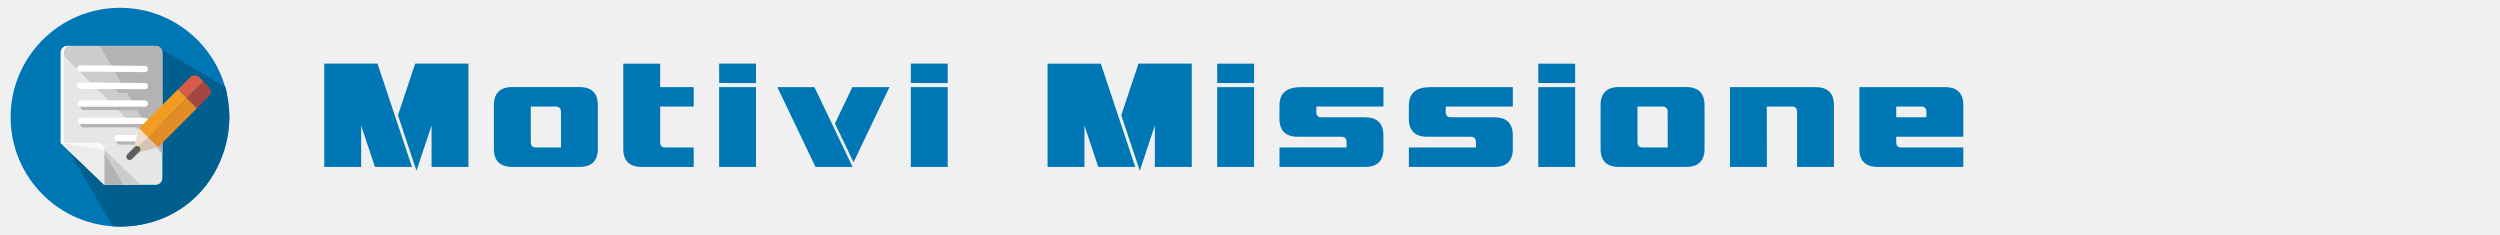
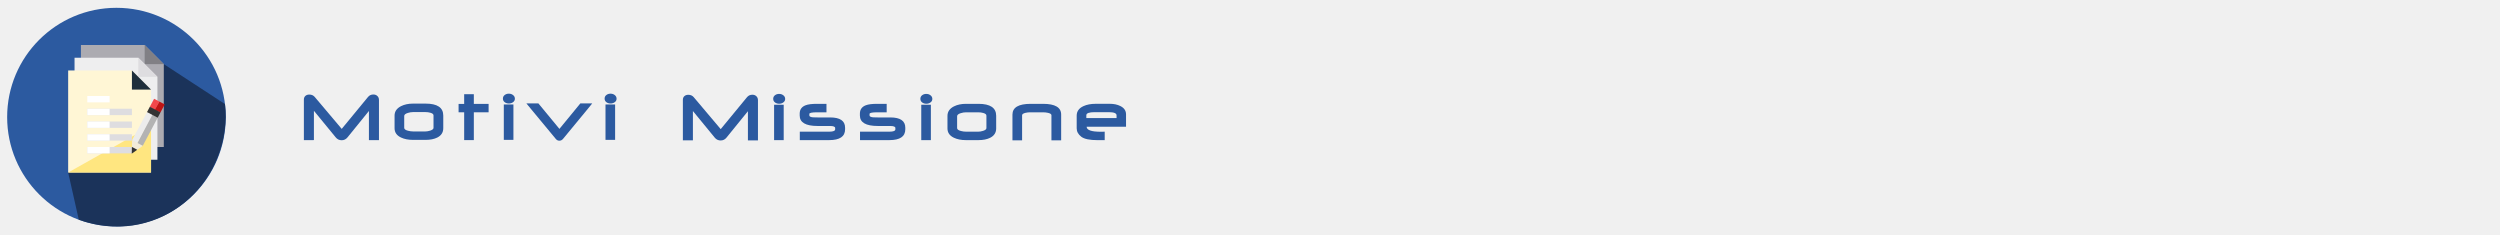
<svg xmlns="http://www.w3.org/2000/svg" version="1.1" id="Layer_1" x="0px" y="0px" viewBox="0 0 640 60" xml:space="preserve" width="640" height="60">
  <defs id="defs53">










	
	






		
		
		
	
	
	

	
	
	

	
	















</defs>
  <g id="g20">
</g>
  <g id="g22">
</g>
  <g id="g24">
</g>
  <g id="g26">
</g>
  <g id="g28">
</g>
  <g id="g30">
</g>
  <g id="g32">
</g>
  <g id="g34">
</g>
  <g id="g36">
</g>
  <g id="g38">
</g>
  <g id="g40">
</g>
  <g id="g42">
</g>
  <g id="g44">
</g>
  <g id="g46">
</g>
  <g id="g48">
</g>
  <g id="g20-3" transform="translate(-233.9404,-71.36002)">
</g>
  <g id="g22-5" transform="translate(-233.9404,-71.36002)">
</g>
  <g id="g24-6" transform="translate(-233.9404,-71.36002)">
</g>
  <g id="g26-2" transform="translate(-233.9404,-71.36002)">
</g>
  <g id="g28-9" transform="translate(-233.9404,-71.36002)">
</g>
  <g id="g30-1" transform="translate(-233.9404,-71.36002)">
</g>
  <g id="g32-2" transform="translate(-233.9404,-71.36002)">
</g>
  <g id="g34-7" transform="translate(-233.9404,-71.36002)">
</g>
  <g id="g36-0" transform="translate(-233.9404,-71.36002)">
</g>
  <g id="g38-9" transform="translate(-233.9404,-71.36002)">
</g>
  <g id="g40-3" transform="translate(-233.9404,-71.36002)">
</g>
  <g id="g42-6" transform="translate(-233.9404,-71.36002)">
</g>
  <g id="g44-0" transform="translate(-233.9404,-71.36002)">
</g>
  <g id="g46-6" transform="translate(-233.9404,-71.36002)">
</g>
  <g id="g48-2" transform="translate(-233.9404,-71.36002)">
</g>
  <g id="g1038" transform="matrix(0.1147234,0,0,0.1147234,-320.9856,1.471168)">
</g>
  <g id="g1040" transform="matrix(0.1147234,0,0,0.1147234,-320.9856,1.471168)">
</g>
  <g id="g1042" transform="matrix(0.1147234,0,0,0.1147234,-320.9856,1.471168)">
</g>
  <g id="g1044" transform="matrix(0.1147234,0,0,0.1147234,-320.9856,1.471168)">
</g>
  <g id="g1046" transform="matrix(0.1147234,0,0,0.1147234,-320.9856,1.471168)">
</g>
  <g id="g1048" transform="matrix(0.1147234,0,0,0.1147234,-320.9856,1.471168)">
</g>
  <g id="g1050" transform="matrix(0.1147234,0,0,0.1147234,-320.9856,1.471168)">
</g>
  <g id="g1052" transform="matrix(0.1147234,0,0,0.1147234,-320.9856,1.471168)">
</g>
  <g id="g1054" transform="matrix(0.1147234,0,0,0.1147234,-320.9856,1.471168)">
</g>
  <g id="g1056" transform="matrix(0.1147234,0,0,0.1147234,-320.9856,1.471168)">
</g>
  <g id="g1058" transform="matrix(0.1147234,0,0,0.1147234,-320.9856,1.471168)">
</g>
  <g id="g1060" transform="matrix(0.1147234,0,0,0.1147234,-320.9856,1.471168)">
</g>
  <g id="g1062" transform="matrix(0.1147234,0,0,0.1147234,-320.9856,1.471168)">
</g>
  <g id="g1064" transform="matrix(0.1147234,0,0,0.1147234,-320.9856,1.471168)">
</g>
  <g id="g1066" transform="matrix(0.1147234,0,0,0.1147234,-320.9856,1.471168)">
</g>
  <g id="g20-1" transform="translate(-348.4242,-113.5488)">
</g>
  <g id="g22-2" transform="translate(-348.4242,-113.5488)">
</g>
  <g id="g24-7" transform="translate(-348.4242,-113.5488)">
</g>
  <g id="g26-0" transform="translate(-348.4242,-113.5488)">
</g>
  <g id="g28-93" transform="translate(-348.4242,-113.5488)">
</g>
  <g id="g30-6" transform="translate(-348.4242,-113.5488)">
</g>
  <g id="g32-0" transform="translate(-348.4242,-113.5488)">
</g>
  <g id="g34-6" transform="translate(-348.4242,-113.5488)">
</g>
  <g id="g36-2" transform="translate(-348.4242,-113.5488)">
</g>
  <g id="g38-6" transform="translate(-348.4242,-113.5488)">
</g>
  <g id="g40-1" transform="translate(-348.4242,-113.5488)">
</g>
  <g id="g42-8" transform="translate(-348.4242,-113.5488)">
</g>
  <g id="g44-7" transform="translate(-348.4242,-113.5488)">
</g>
  <g id="g46-9" transform="translate(-348.4242,-113.5488)">
</g>
  <g id="g48-20" transform="translate(-348.4242,-113.5488)">
</g>
  <g id="g1038-2" transform="matrix(0.1147234,0,0,0.1147234,-435.4695,-40.71762)">
</g>
  <g id="g1040-3" transform="matrix(0.1147234,0,0,0.1147234,-435.4695,-40.71762)">
</g>
  <g id="g1042-7" transform="matrix(0.1147234,0,0,0.1147234,-435.4695,-40.71762)">
</g>
  <g id="g1044-5" transform="matrix(0.1147234,0,0,0.1147234,-435.4695,-40.71762)">
</g>
  <g id="g1046-9" transform="matrix(0.1147234,0,0,0.1147234,-435.4695,-40.71762)">
</g>
  <g id="g1048-2" transform="matrix(0.1147234,0,0,0.1147234,-435.4695,-40.71762)">
</g>
  <g id="g1050-2" transform="matrix(0.1147234,0,0,0.1147234,-435.4695,-40.71762)">
</g>
  <g id="g1052-8" transform="matrix(0.1147234,0,0,0.1147234,-435.4695,-40.71762)">
</g>
  <g id="g1054-9" transform="matrix(0.1147234,0,0,0.1147234,-435.4695,-40.71762)">
</g>
  <g id="g1056-7" transform="matrix(0.1147234,0,0,0.1147234,-435.4695,-40.71762)">
</g>
  <g id="g1058-3" transform="matrix(0.1147234,0,0,0.1147234,-435.4695,-40.71762)">
</g>
  <g id="g1060-6" transform="matrix(0.1147234,0,0,0.1147234,-435.4695,-40.71762)">
</g>
  <g id="g1062-1" transform="matrix(0.1147234,0,0,0.1147234,-435.4695,-40.71762)">
</g>
  <g id="g1064-2" transform="matrix(0.1147234,0,0,0.1147234,-435.4695,-40.71762)">
</g>
  <g id="g1066-9" transform="matrix(0.1147234,0,0,0.1147234,-435.4695,-40.71762)">
</g>
-   <g id="g2880" transform="matrix(0.3974709,0,0,0.3974709,129.4624,13.90669)">
-     <circle style="fill:#0077b5;fill-opacity:1;stroke-width:0.275" cx="-248.424" cy="40.489" r="70.444" id="circle2" />
-     <path style="fill:#005f8f;fill-opacity:1;stroke-width:0.275" d="m -180.632,20.938 -44.93,-26.335 -59.021,62.51 31.622,53.67 c 1.501,0.096 3.013,0.147 4.537,0.15 39.025,0.076 69.236,-29.002 70.444,-70.444 0.085,-2.932 -1.453,-16.898 -2.651,-19.551 z" id="path4" />
-     <path style="fill:#0ee0b8;stroke-width:0.182" d="m -225.562,-5.396 h -56.695 c -2.471,0 -4.361,1.89 -4.361,4.361 V 57.114 l 28.057,26.894 h 33 c 2.471,0 4.361,-1.89 4.361,-4.361 V -1.035 c 0,-2.471 -1.89,-4.361 -4.361,-4.361 z" id="path746" />
-     <path style="fill:#e6e6e6;stroke-width:0.182" d="m -225.562,-5.396 h -56.695 c -2.471,0 -4.361,1.89 -4.361,4.361 V 57.114 l 28.057,26.894 h 33 c 2.471,0 4.361,-1.89 4.361,-4.361 V -1.035 c 0,-2.471 -1.89,-4.361 -4.361,-4.361 z" id="path748-6" />
-     <path style="fill:#cccccc;stroke-width:0.182" d="M -221.201,64.237 V -1.035 c 0,-2.471 -1.89,-4.361 -4.361,-4.361 h -56.695 c -2.471,0 -4.361,1.89 -4.361,4.361" id="path750" />
-     <path style="fill:#b3b3b3;stroke-width:0.182" d="M -221.201,64.237 V -1.035 c 0,-2.471 -1.89,-4.361 -4.361,-4.361 h -35.762" id="path752" />
-     <path style="fill:#cccccc;stroke-width:0.182" d="m -262.196,57.986 v 21.806 c 0,0.291 0,0.581 0.145,0.872 l 3.344,3.198 c 0.291,0 0.436,0.145 0.727,0.145 h 22.823 z" id="path754-7" />
-     <path style="fill:#b3b3b3;stroke-width:0.182" d="m -262.196,57.986 v 21.806 c 0,0.291 0,0.581 0.145,0.872 l 3.344,3.198 c 0.291,0 0.436,0.145 0.727,0.145 h 11.63 l -13.084,-21.806 z" id="path756" />
-     <path style="fill:#f9f9f9;stroke-width:0.182" d="m -258.562,83.862 v 0 -22.533 c 0,-2.471 -1.89,-4.361 -4.361,-4.361 h -23.696 z" id="path758" />
-     <polyline style="fill:#ececec" points="66,344 220.4,491.2 220.4,491.2 220.4,368 " id="polyline760" transform="matrix(0.1817155,0,0,0.1817155,-298.6119,-5.39638)" />
-     <path style="fill:#f9f9f9;stroke-width:0.182" d="m -284.583,57.114 v 0 -58.149 c 0,-2.471 1.89,-4.361 4.361,-4.361 h -1.89 c -2.471,0 -4.361,1.89 -4.361,4.361 v 58.149 0 z" id="path762" />
-     <path style="fill:#b3b3b3;stroke-width:0.182" d="m -248.676,13.647 h 17.735 c 1.163,0 2.035,-0.872 2.035,-2.035 0,-1.163 -0.872,-2.035 -2.035,-2.035 h -17.735 c -1.163,0 -2.035,0.872 -2.035,2.035 -0.145,1.018 0.872,2.035 2.035,2.035 z" id="path766-5" />
-     <path style="fill:#b3b3b3;stroke-width:0.182" d="m -231.086,20.625 h -17.59 c -1.163,0 -2.035,0.872 -2.035,2.035 0,1.163 0.872,2.035 2.035,2.035 h 17.735 c 1.163,0 2.035,-0.872 2.035,-2.035 0,-1.163 -1.018,-2.035 -2.181,-2.035 z" id="path768" />
-     <path style="fill:#b3b3b3;stroke-width:0.182" d="m -231.086,31.819 h -40.85 c -1.163,0 -2.035,0.872 -2.035,2.035 0,1.163 0.872,2.035 2.035,2.035 h 40.995 c 1.163,0 2.035,-0.872 2.035,-2.035 0,-1.163 -1.018,-2.035 -2.181,-2.035 z" id="path770" />
-     <path style="fill:#b3b3b3;stroke-width:0.182" d="m -231.086,43.013 h -40.85 c -1.163,0 -2.035,0.872 -2.035,2.035 0,1.163 0.872,2.035 2.035,2.035 h 40.995 c 1.163,0 2.035,-0.872 2.035,-2.035 0,-1.163 -1.018,-2.035 -2.181,-2.035 z" id="path772-3" />
-     <path style="fill:#b3b3b3;stroke-width:0.182" d="m -231.086,54.061 h -17.59 c -1.163,0 -2.035,0.872 -2.035,2.035 0,1.163 0.872,2.035 2.035,2.035 h 17.735 c 1.163,0 2.035,-0.872 2.035,-2.035 0,-1.163 -1.018,-2.035 -2.181,-2.035 z" id="path774" />
-     <path style="fill:#ffffff;stroke-width:0.182" d="m -273.971,11.139 41.576,0.328 c 1.163,0.009 2.035,-0.872 2.035,-2.035 0,-1.163 -0.872,-2.026 -2.035,-2.035 l -41.576,-0.328 c -1.163,-0.009 -2.035,0.872 -2.035,2.035 0,1.163 0.872,2.026 2.035,2.035 z" id="path780" />
-     <path style="fill:#ffffff;stroke-width:0.182" d="m -232.395,18.445 -41.576,-0.328 c -1.163,-0.009 -2.035,0.872 -2.035,2.035 0,1.163 0.872,2.026 2.035,2.035 l 41.576,0.328 c 1.163,0.009 2.035,-0.872 2.035,-2.035 0,-1.163 -0.872,-2.026 -2.035,-2.035 z" id="path782" />
-     <path style="fill:#ffffff;stroke-width:0.182" d="m -232.395,29.638 h -40.995 c -1.163,0 -2.035,0.872 -2.035,2.035 0,1.163 0.872,2.035 2.035,2.035 h 40.995 c 1.163,0 2.035,-0.872 2.035,-2.035 0,-1.163 -0.872,-2.035 -2.035,-2.035 z" id="path784" />
-     <path style="fill:#ffffff;stroke-width:0.182" d="m -232.395,40.832 h -40.995 c -1.163,0 -2.035,0.872 -2.035,2.035 0,1.163 0.872,2.035 2.035,2.035 h 40.995 c 1.163,0 2.035,-0.872 2.035,-2.035 0,-1.018 -0.872,-2.035 -2.035,-2.035 z" id="path786" />
-     <path style="fill:#ffffff;stroke-width:0.182" d="m -232.395,52.026 h -17.735 c -1.163,0 -2.035,0.872 -2.035,2.035 0,1.163 0.872,2.035 2.035,2.035 h 17.735 c 1.163,0 2.035,-0.872 2.035,-2.035 0,-1.018 -0.872,-2.035 -2.035,-2.035 z" id="path788" />
-     <polygon style="fill:#eddcc7" points="34.205,56.511 38.852,51.865 36.201,49.214 36.194,49.222 " id="polygon885" transform="matrix(2.155795,0,0,2.155795,-314.1494,-58.49055)" />
-     <path style="fill:#d75a4a;stroke-width:2.156" d="m -194.608,17.536 -2.688,-2.688 c -1.671,-1.671 -4.381,-1.671 -6.051,0 l -7.722,7.72 5.715,5.715 z" id="path887" />
-     <rect x="-133.292" y="165.208" transform="rotate(45)" style="fill:#f29c21;stroke-width:2.156" width="8.082" height="35.406" id="rect889" />
-     <polygon style="fill:#d6c4b1" points="34.072,57 41.85,54.879 41.858,54.871 38.852,51.865 34.205,56.511 " id="polygon891" transform="matrix(2.155795,0,0,2.155795,-314.1494,-58.49055)" />
-     <path style="fill:#a34740;stroke-width:2.156" d="m -198.875,34.763 7.722,-7.722 c 1.671,-1.671 1.671,-4.381 0,-6.051 l -3.454,-3.454 -10.747,10.747 z" id="path893" />
-     <rect x="116.044" y="-200.617" transform="rotate(-135)" style="fill:#e18c25;stroke-width:2.156" width="9.164" height="35.406" id="rect895" />
-     <path style="fill:#5e5e5e;stroke-width:2.156" d="m -242.221,68.07 c -0.552,0 -1.104,-0.211 -1.524,-0.632 -0.843,-0.843 -0.843,-2.205 0,-3.048 l 4.758,-4.758 c 0.843,-0.843 2.205,-0.843 3.048,0 0.843,0.843 0.843,2.205 0,3.048 l -4.758,4.758 c -0.42,0.42 -0.972,0.632 -1.524,0.632 z" id="path897" />
+   <circle style="fill:#2c5aa0;fill-opacity:1;stroke-width:0.109" cx="29.812" cy="29.981" r="27.981" id="circle2-9" />
+   <path style="fill:#1b335a;fill-opacity:1;stroke-width:0.109" d="M 57.593,26.641 41.932,16.414 C 28.607,28.21 36.289,32.857 17.45,44.16 l 2.722,12.089 c 18.919,6.769 37.132,-6.945 37.62,-26.268 0,-1.13 -0.069,-2.244 -0.199,-3.34 z" id="path4-2" />
+   <g id="g15740" transform="matrix(0.8663875,0,0,0.8663875,3.98323,1.863742)">
+     <g id="g11275" transform="matrix(0.6670156,0,0,0.6670156,59.2864,-37.46707)">
+       <g id="XMLID_808_" transform="matrix(0.1412139,0,0,0.1412139,-72.63989,72.87569)">
+         <polygon id="XMLID_75_" style="fill:#acabb1" points="90,0 290,0 350,60 350,320 90,320 " />
+         <polygon id="XMLID_809_" style="fill:#818085" points="290,0 350,60 290,60 " />
+       </g>
+       <g id="XMLID_810_" transform="matrix(0.1412139,0,0,0.1412139,-72.63989,72.87569)">
+         <polygon id="XMLID_72_" style="fill:#eeeeef" points="70,40 270,40 330,100 330,360 70,360 " />
+         <polygon id="XMLID_811_" style="fill:#dedde0" points="270,40 330,100 270,100 " />
+       </g>
+       <polygon id="XMLID_68_" style="fill:#fff6d5" points="50,80 250,80 310,140 310,400 50,400 " transform="matrix(0.1412139,0,0,0.1412139,-72.63989,72.87569)" />
+       <polygon id="XMLID_812_" style="fill:#ffe680" points="310,253.75 50,400 310,400 " transform="matrix(0.1412139,0,0,0.1412139,-72.63989,72.87569)" />
+       <rect id="XMLID_813_" x="-57.106" y="101.118" style="fill:#dedde0;stroke-width:0.141" width="19.77" height="2.824" />
+       <rect id="XMLID_814_" x="-57.106" y="106.767" style="fill:#dedde0;stroke-width:0.141" width="19.77" height="2.824" />
+       <rect id="XMLID_815_" x="-57.106" y="95.47" style="fill:#ffffff;stroke-width:0.141" width="9.885" height="2.824" />
+       <rect id="XMLID_816_" x="-57.106" y="101.118" style="fill:#ffffff;stroke-width:0.141" width="9.885" height="2.824" />
+       <rect id="XMLID_817_" x="-57.106" y="106.767" style="fill:#ffffff;stroke-width:0.141" width="9.885" height="2.824" />
+       <rect id="XMLID_818_" x="-57.106" y="112.416" style="fill:#dedde0;stroke-width:0.141" width="19.77" height="2.824" />
+       <rect id="XMLID_819_" x="-57.106" y="112.416" style="fill:#ffffff;stroke-width:0.141" width="9.885" height="2.824" />
+       <rect id="XMLID_820_" x="-57.106" y="118.064" style="fill:#dedde0;stroke-width:0.141" width="19.77" height="2.824" />
+       <rect id="XMLID_821_" x="-57.106" y="118.064" style="fill:#ffffff;stroke-width:0.141" width="9.885" height="2.824" />
+       <polygon id="XMLID_822_" style="fill:#1e2e3b" points="250,80 310,140 250,140 " transform="matrix(0.1412139,0,0,0.1412139,-72.63989,72.87569)" />
+       <polygon style="fill:#b3b3b3" points="345.817,150.364 393.29,213.665 142.441,464.524 87.044,424.954 " id="polygon11080" transform="matrix(0.0380214,-0.01163354,0.01163354,0.0380214,-43.3701,101.5486)" />
+       <polygon style="fill:#ececec" points="298.333,118.708 353.73,158.277 87.044,424.954 47.473,369.557 " id="polygon11082" transform="matrix(0.0380214,-0.01163354,0.01163354,0.0380214,-43.3701,101.5486)" />
+       <polygon style="fill:#bd1515" points="464.522,47.486 512,94.965 440.78,166.185 377.475,118.708 " id="polygon11084" transform="matrix(0.0380214,-0.01163354,0.01163354,0.0380214,-43.3701,101.5486)" />
+       <polygon style="fill:#f2484b" points="417.038,0.002 464.516,47.482 385.382,126.615 345.817,71.224 " id="polygon11086" transform="matrix(0.0380214,-0.01163354,0.01163354,0.0380214,-43.3701,101.5486)" />
+       <g id="g11092" transform="matrix(0.0380214,-0.01163354,0.01163354,0.0380214,-43.3701,101.5486)" style="fill:#333333">
+         <rect x="335.974" y="75.292" transform="matrix(-0.7071,0.7071,-0.7071,-0.7071,731.5841,-18.1559)" style="fill:#333333" width="67.157" height="134.292" id="rect11088" />
+         <polygon style="fill:#333333" points="63.305,448.692 71.22,488.261 0,511.998 23.736,440.776 " id="polygon11090" />
+       </g>
+       <polygon style="fill:#f2ebd9" points="142.441,464.524 47.473,369.557 23.736,440.776 71.22,488.261 " id="polygon11094" transform="matrix(0.0380214,-0.01163354,0.01163354,0.0380214,-43.3701,101.5486)" />
+     </g>
  </g>
-   <g id="g2898" transform="matrix(1.172141,0,0,1.172141,676.5798,107.7269)">
-     <path d="m -336.794,-78.008 7.514,22.557 h -8.071 l -3.017,-9.052 v 9.052 h -8.056 v -22.557 z m 11.806,13.505 -3.296,9.887 -4.043,-12.114 3.764,-11.279 h 11.63 v 22.557 h -8.056 z" id="path2043" style="font-size:29.998px;font-family:Interceptor;-inkscape-font-specification:Interceptor;letter-spacing:4.821px;fill:#0077b5;stroke-width:0.804;stroke-linecap:round;stroke-linejoin:round" />
-     <path d="m -303.322,-78.008 v 4.248 l -8.042,-0.015 -0.015,-4.233 z m 0,5.127 v 17.431 h -8.056 v -17.431 z" id="path2040" style="font-size:29.998px;font-family:Interceptor;-inkscape-font-specification:Interceptor;letter-spacing:4.821px;fill:#0077b5;stroke-width:0.804;stroke-linecap:round;stroke-linejoin:round" />
-     <path d="m -293.755,-62.042 q -4.013,0 -4.028,-3.94 l 0.015,-2.944 q 0,-3.955 4.761,-3.955 h 17.943 v 4.248 h -14.648 l -0.015,1.172 q 0,1.172 1.084,1.172 h 9.536 q 4.013,0 4.028,3.94 l 0.015,2.93 q 0,3.97 -4.028,3.97 h -18.676 v -4.248 h 14.648 l -0.015,-1.172 q 0,-1.172 -1.084,-1.172 z" id="path2037" style="font-size:29.998px;font-family:Interceptor;-inkscape-font-specification:Interceptor;letter-spacing:4.821px;fill:#0077b5;stroke-width:0.804;stroke-linecap:round;stroke-linejoin:round" />
-     <path d="m -265.497,-62.042 q -4.013,0 -4.028,-3.94 l 0.015,-2.944 q 0,-3.955 4.761,-3.955 h 17.943 v 4.248 h -14.648 l -0.015,1.172 q 0,1.172 1.084,1.172 h 9.536 q 4.013,0 4.028,3.94 l 0.015,2.93 q 0,3.97 -4.028,3.97 h -18.676 v -4.248 h 14.648 l -0.015,-1.172 q 0,-1.172 -1.084,-1.172 z" id="path2034" style="font-size:29.998px;font-family:Interceptor;-inkscape-font-specification:Interceptor;letter-spacing:4.821px;fill:#0077b5;stroke-width:0.804;stroke-linecap:round;stroke-linejoin:round" />
-     <path d="m -233.197,-78.008 v 4.248 l -8.042,-0.015 -0.015,-4.233 z m 0,5.127 v 17.431 h -8.056 v -17.431 z" id="path2031" style="font-size:29.998px;font-family:Interceptor;-inkscape-font-specification:Interceptor;letter-spacing:4.821px;fill:#0077b5;stroke-width:0.804;stroke-linecap:round;stroke-linejoin:round" />
-     <path d="m -223.615,-55.451 q -4.013,0 -4.028,-3.94 v -9.536 q 0,-3.955 4.028,-3.97 h 14.633 q 4.043,0.015 4.043,3.97 v 9.521 q 0,3.955 -4.028,3.955 z m 4.028,-13.183 v 7.763 q 0,1.172 1.084,1.172 h 5.522 l -0.015,-7.763 q 0,-1.157 -1.113,-1.172 z" id="path2028" style="font-size:29.998px;font-family:Interceptor;-inkscape-font-specification:Interceptor;letter-spacing:4.821px;fill:#0077b5;stroke-width:0.804;stroke-linecap:round;stroke-linejoin:round" />
-     <path d="m -191.329,-55.451 h -8.056 v -17.431 h 18.676 q 4.013,0 4.028,3.94 v 13.491 h -8.056 v -12.011 q 0,-1.172 -1.084,-1.172 h -5.522 z" id="path2025" style="font-size:29.998px;font-family:Interceptor;-inkscape-font-specification:Interceptor;letter-spacing:4.821px;fill:#0077b5;stroke-width:0.804;stroke-linecap:round;stroke-linejoin:round" />
-     <path d="m -163.072,-62.042 v 1.172 q 0,1.172 1.084,1.172 h 13.564 v 4.248 h -18.676 q -4.013,0 -4.028,-3.94 v -13.491 h 18.676 q 4.028,0 4.028,3.955 v 6.884 z m 6.591,-5.42 q 0,-1.172 -1.099,-1.172 h -5.493 v 2.344 h 6.591 z" id="path2022" style="font-size:29.998px;font-family:Interceptor;-inkscape-font-specification:Interceptor;letter-spacing:4.821px;fill:#0077b5;stroke-width:0.804;stroke-linecap:round;stroke-linejoin:round" />
-   </g>
-   <g id="g2888" transform="matrix(1.172141,0,0,1.172141,454.0004,146.3196)">
-     <path d="m -304.874,-110.933 7.514,22.557 h -8.071 l -3.017,-9.052 v 9.052 h -8.056 v -22.557 z m 11.806,13.505 -3.296,9.887 -4.043,-12.114 3.764,-11.279 h 11.63 v 22.557 h -8.056 z" id="path1926" style="font-size:29.998px;font-family:Interceptor;-inkscape-font-specification:Interceptor;letter-spacing:4.821px;fill:#0077b5;stroke-width:0.804;stroke-linecap:round;stroke-linejoin:round" />
-     <path d="m -275.43,-88.376 q -4.013,0 -4.028,-3.94 v -9.536 q 0,-3.955 4.028,-3.97 h 14.633 q 4.043,0.015 4.043,3.97 v 9.521 q 0,3.955 -4.028,3.955 z m 4.028,-13.183 v 7.763 q 0,1.172 1.084,1.172 h 5.522 l -0.015,-7.763 q 0,-1.157 -1.113,-1.172 z" id="path1923" style="font-size:29.998px;font-family:Interceptor;-inkscape-font-specification:Interceptor;letter-spacing:4.821px;fill:#0077b5;stroke-width:0.804;stroke-linecap:round;stroke-linejoin:round" />
-     <path d="m -243.145,-105.806 h 7.324 v 4.248 h -7.324 v 7.763 q 0,1.172 1.084,1.172 h 6.24 v 4.248 h -11.352 q -4.013,0 -4.028,-3.94 v -18.617 h 8.056 z" id="path1920" style="font-size:29.998px;font-family:Interceptor;-inkscape-font-specification:Interceptor;letter-spacing:4.821px;fill:#0077b5;stroke-width:0.804;stroke-linecap:round;stroke-linejoin:round" />
-     <path d="m -222.211,-110.933 v 4.248 l -8.042,-0.015 -0.015,-4.233 z m 0,5.127 v 17.431 h -8.056 v -17.431 z" id="path1917" style="font-size:29.998px;font-family:Interceptor;-inkscape-font-specification:Interceptor;letter-spacing:4.821px;fill:#0077b5;stroke-width:0.804;stroke-linecap:round;stroke-linejoin:round" />
-     <path d="m -201.116,-88.376 h -8.1 l -8.335,-17.431 h 8.1 z m -3.852,-9.477 3.808,-7.954 h 8.1 l -7.851,16.42 z" id="path1914" style="font-size:29.998px;font-family:Interceptor;-inkscape-font-specification:Interceptor;letter-spacing:4.821px;fill:#0077b5;stroke-width:0.804;stroke-linecap:round;stroke-linejoin:round" />
-     <path d="m -180.344,-110.933 v 4.248 l -8.042,-0.015 -0.015,-4.233 z m 0,5.127 v 17.431 h -8.056 v -17.431 z" id="path1911" style="font-size:29.998px;font-family:Interceptor;-inkscape-font-specification:Interceptor;letter-spacing:4.821px;fill:#0077b5;stroke-width:0.804;stroke-linecap:round;stroke-linejoin:round" />
+   <g id="g12630" transform="matrix(0.3974709,0,0,0.3974709,53.74225,-45.84182)">
+     <g id="g12602" transform="translate(0,-0.37837)">
+       <path d="m 108.87,205.969 h -6.467 v -18.781 L 88.599,204.203 q -1.491,1.835 -3.761,1.835 -2.316,0 -3.807,-1.835 L 66.974,187.073 v 18.873 l -6.467,0.023 v -26.096 q 0,-1.513 0.963,-2.385 0.986,-0.871 2.522,-0.871 2.224,0 3.531,1.559 l 17.359,20.547 16.946,-20.57 q 1.307,-1.582 3.44,-1.582 1.582,0 2.591,0.986 1.009,0.963 1.009,2.522 z" id="path11477" style="font-size:18.667px;font-family:Neuropolitical;-inkscape-font-specification:Neuropolitical;letter-spacing:3px;fill:#2c5aa0;stroke-width:5.032;stroke-linecap:round;stroke-linejoin:round" />
+       <path d="m 150.288,198.287 q 0,4.082 -3.898,6.031 -2.981,1.491 -7.522,1.491 h -8.049 q -4.54,0 -7.728,-1.513 -4.174,-1.972 -4.174,-6.008 v -8.095 q 0,-3.99 4.151,-6.1 3.279,-1.651 7.728,-1.651 h 8.072 q 11.42,0 11.42,7.705 z m -6.283,-0.229 v -8.003 q 0,-1.192 -2.087,-1.743 -1.445,-0.413 -3.187,-0.413 h -7.865 q -1.674,0 -3.394,0.55 -2.339,0.711 -2.339,1.972 v 7.636 q 0,1.215 2.408,1.857 1.72,0.459 3.348,0.459 h 7.865 q 1.422,0 3.096,-0.527 2.156,-0.688 2.156,-1.789 z" id="path11474" style="font-size:18.667px;font-family:Neuropolitical;-inkscape-font-specification:Neuropolitical;letter-spacing:3px;fill:#2c5aa0;stroke-width:5.032;stroke-linecap:round;stroke-linejoin:round" />
+       <path d="m 179.483,188.036 h -9.517 v 17.909 H 163.752 V 188.036 h -3.6 v -5.389 h 3.6 v -6.26 h 6.214 v 6.237 h 9.517 z" id="path11471" style="font-size:18.667px;font-family:Neuropolitical;-inkscape-font-specification:Neuropolitical;letter-spacing:3px;fill:#2c5aa0;stroke-width:5.032;stroke-linecap:round;stroke-linejoin:round" />
+       <path d="m 196.41,179.276 q 0,1.445 -1.261,2.316 -1.101,0.78 -2.614,0.78 -1.536,0 -2.614,-0.78 -1.215,-0.894 -1.215,-2.385 0,-1.491 1.215,-2.362 1.078,-0.803 2.614,-0.803 1.513,0 2.637,0.848 1.238,0.917 1.238,2.385 z m -0.94,26.532 h -6.191 V 183.014 h 6.191 z" id="path11468" style="font-size:18.667px;font-family:Neuropolitical;-inkscape-font-specification:Neuropolitical;letter-spacing:3px;fill:#2c5aa0;stroke-width:5.032;stroke-linecap:round;stroke-linejoin:round" />
+       <path d="m 246.243,182.303 q -0.161,0.229 -2.798,3.44 l -16.006,19.4 q -0.986,1.192 -2.385,1.192 -1.353,0 -2.293,-1.147 l -16.121,-19.446 q -0.963,-1.124 -2.821,-3.44 h 7.728 l 13.553,16.419 13.484,-16.419 z" id="path11465" style="font-size:18.667px;font-family:Neuropolitical;-inkscape-font-specification:Neuropolitical;letter-spacing:3px;fill:#2c5aa0;stroke-width:5.032;stroke-linecap:round;stroke-linejoin:round" />
+       <path d="m 261.908,179.276 q 0,1.445 -1.261,2.316 -1.101,0.78 -2.614,0.78 -1.536,0 -2.614,-0.78 -1.215,-0.894 -1.215,-2.385 0,-1.491 1.215,-2.362 1.078,-0.803 2.614,-0.803 1.513,0 2.637,0.848 1.238,0.917 1.238,2.385 z m -0.94,26.532 h -6.191 V 183.014 h 6.191 z" id="path11462" style="font-size:18.667px;font-family:Neuropolitical;-inkscape-font-specification:Neuropolitical;letter-spacing:3px;fill:#2c5aa0;stroke-width:5.032;stroke-linecap:round;stroke-linejoin:round" />
+     </g>
+     <g id="g12612" transform="translate(286.1128,-45.85171)">
+       <path d="m 66.857,251.591 h -6.467 v -18.781 l -13.805,17.015 q -1.491,1.835 -3.761,1.835 -2.316,0 -3.807,-1.835 L 24.961,232.696 v 18.873 l -6.467,0.023 v -26.096 q 0,-1.513 0.963,-2.385 0.986,-0.871 2.522,-0.871 2.224,0 3.531,1.559 l 17.359,20.547 16.946,-20.57 q 1.307,-1.582 3.44,-1.582 1.582,0 2.591,0.986 1.009,0.963 1.009,2.522 z" id="path11534" style="font-size:18.667px;font-family:Neuropolitical;-inkscape-font-specification:Neuropolitical;letter-spacing:3px;fill:#2c5aa0;stroke-width:5.032;stroke-linecap:round;stroke-linejoin:round" />
+       <path d="m 84.379,224.899 q 0,1.445 -1.261,2.316 -1.101,0.78 -2.614,0.78 -1.536,0 -2.614,-0.78 -1.215,-0.894 -1.215,-2.385 0,-1.491 1.215,-2.362 1.078,-0.803 2.614,-0.803 1.513,0 2.637,0.848 1.238,0.917 1.238,2.385 z m -0.94,26.532 h -6.192 v -22.794 h 6.192 z" id="path11531" style="font-size:18.667px;font-family:Neuropolitical;-inkscape-font-specification:Neuropolitical;letter-spacing:3px;fill:#2c5aa0;stroke-width:5.032;stroke-linecap:round;stroke-linejoin:round" />
+       <path d="m 122.976,244.459 q 0,6.971 -10.273,6.971 H 93.808 v -5.435 h 18.918 q 3.852,0 3.852,-1.536 v -0.826 q 0,-1.307 -3.44,-1.307 h -7.865 q -11.535,0 -11.535,-6.742 v -1.192 q 0,-3.967 3.83,-5.412 2.408,-0.917 7.178,-0.917 h 6.237 v 5.458 h -6.031 q -4.999,0 -4.999,1.032 v 0.986 q 0,0.986 2.293,1.215 0.619,0.069 3.05,0.069 h 8.026 q 9.654,0 9.654,6.627 z" id="path11528" style="font-size:18.667px;font-family:Neuropolitical;-inkscape-font-specification:Neuropolitical;letter-spacing:3px;fill:#2c5aa0;stroke-width:5.032;stroke-linecap:round;stroke-linejoin:round" />
+       <path d="m 161.757,244.459 q 0,6.971 -10.273,6.971 h -18.896 v -5.435 h 18.918 q 3.852,0 3.852,-1.536 v -0.826 q 0,-1.307 -3.44,-1.307 h -7.865 q -11.535,0 -11.535,-6.742 v -1.192 q 0,-3.967 3.83,-5.412 2.408,-0.917 7.178,-0.917 h 6.237 v 5.458 h -6.031 q -4.999,0 -4.999,1.032 v 0.986 q 0,0.986 2.293,1.215 0.619,0.069 3.05,0.069 h 8.026 q 9.654,0 9.654,6.627 z" id="path11525" style="font-size:18.667px;font-family:Neuropolitical;-inkscape-font-specification:Neuropolitical;letter-spacing:3px;fill:#2c5aa0;stroke-width:5.032;stroke-linecap:round;stroke-linejoin:round" />
+       <path d="m 179.165,224.899 q 0,1.445 -1.261,2.316 -1.101,0.78 -2.614,0.78 -1.536,0 -2.614,-0.78 -1.215,-0.894 -1.215,-2.385 0,-1.491 1.215,-2.362 1.078,-0.803 2.614,-0.803 1.514,0 2.637,0.848 1.238,0.917 1.238,2.385 z m -0.94,26.532 h -6.191 v -22.794 h 6.191 z" id="path11522" style="font-size:18.667px;font-family:Neuropolitical;-inkscape-font-specification:Neuropolitical;letter-spacing:3px;fill:#2c5aa0;stroke-width:5.032;stroke-linecap:round;stroke-linejoin:round" />
+       <path d="m 220.285,243.909 q 0,4.082 -3.898,6.031 -2.981,1.491 -7.522,1.491 h -8.049 q -4.54,0 -7.728,-1.513 -4.174,-1.972 -4.174,-6.008 v -8.095 q 0,-3.99 4.151,-6.1 3.279,-1.651 7.728,-1.651 h 8.072 q 11.42,0 11.42,7.705 z m -6.283,-0.229 v -8.003 q 0,-1.192 -2.087,-1.743 -1.445,-0.413 -3.187,-0.413 h -7.865 q -1.674,0 -3.394,0.55 -2.339,0.711 -2.339,1.972 v 7.636 q 0,1.215 2.408,1.857 1.72,0.459 3.348,0.459 h 7.866 q 1.422,0 3.096,-0.527 2.156,-0.688 2.156,-1.789 z" id="path11519" style="font-size:18.667px;font-family:Neuropolitical;-inkscape-font-specification:Neuropolitical;letter-spacing:3px;fill:#2c5aa0;stroke-width:5.032;stroke-linecap:round;stroke-linejoin:round" />
+       <path d="m 262.138,251.568 h -6.26 v -16.167 q 0,-1.032 -2.224,-1.536 -1.491,-0.344 -3.187,-0.344 h -8.347 q -1.628,0 -3.05,0.367 -2.087,0.504 -2.087,1.536 v 16.144 h -6.214 v -16.557 q 0,-6.948 11.787,-6.948 h 7.911 q 11.672,0 11.672,6.902 z" id="path11516" style="font-size:18.667px;font-family:Neuropolitical;-inkscape-font-specification:Neuropolitical;letter-spacing:3px;fill:#2c5aa0;stroke-width:5.032;stroke-linecap:round;stroke-linejoin:round" />
+       <path d="m 303.922,242.808 h -25.362 q 0,3.233 9.104,3.233 0.596,0 1.445,-0.023 0.848,-0.023 1.078,-0.023 v 5.458 h -4.518 q -7.728,0 -10.571,-2.201 -2.958,-2.27 -2.958,-5.458 v -8.095 q 0,-4.151 4.334,-6.146 3.256,-1.513 7.957,-1.513 h 9.035 q 3.944,0 6.811,1.445 3.646,1.812 3.646,5.343 z m -6.1,-5.572 v -1.789 q 0,-2.018 -5.091,-2.018 h -9.035 q -5.343,0 -5.343,1.972 v 1.835 z" id="path11513" style="font-size:18.667px;font-family:Neuropolitical;-inkscape-font-specification:Neuropolitical;letter-spacing:3px;fill:#2c5aa0;stroke-width:5.032;stroke-linecap:round;stroke-linejoin:round" />
+     </g>
  </g>
</svg>
